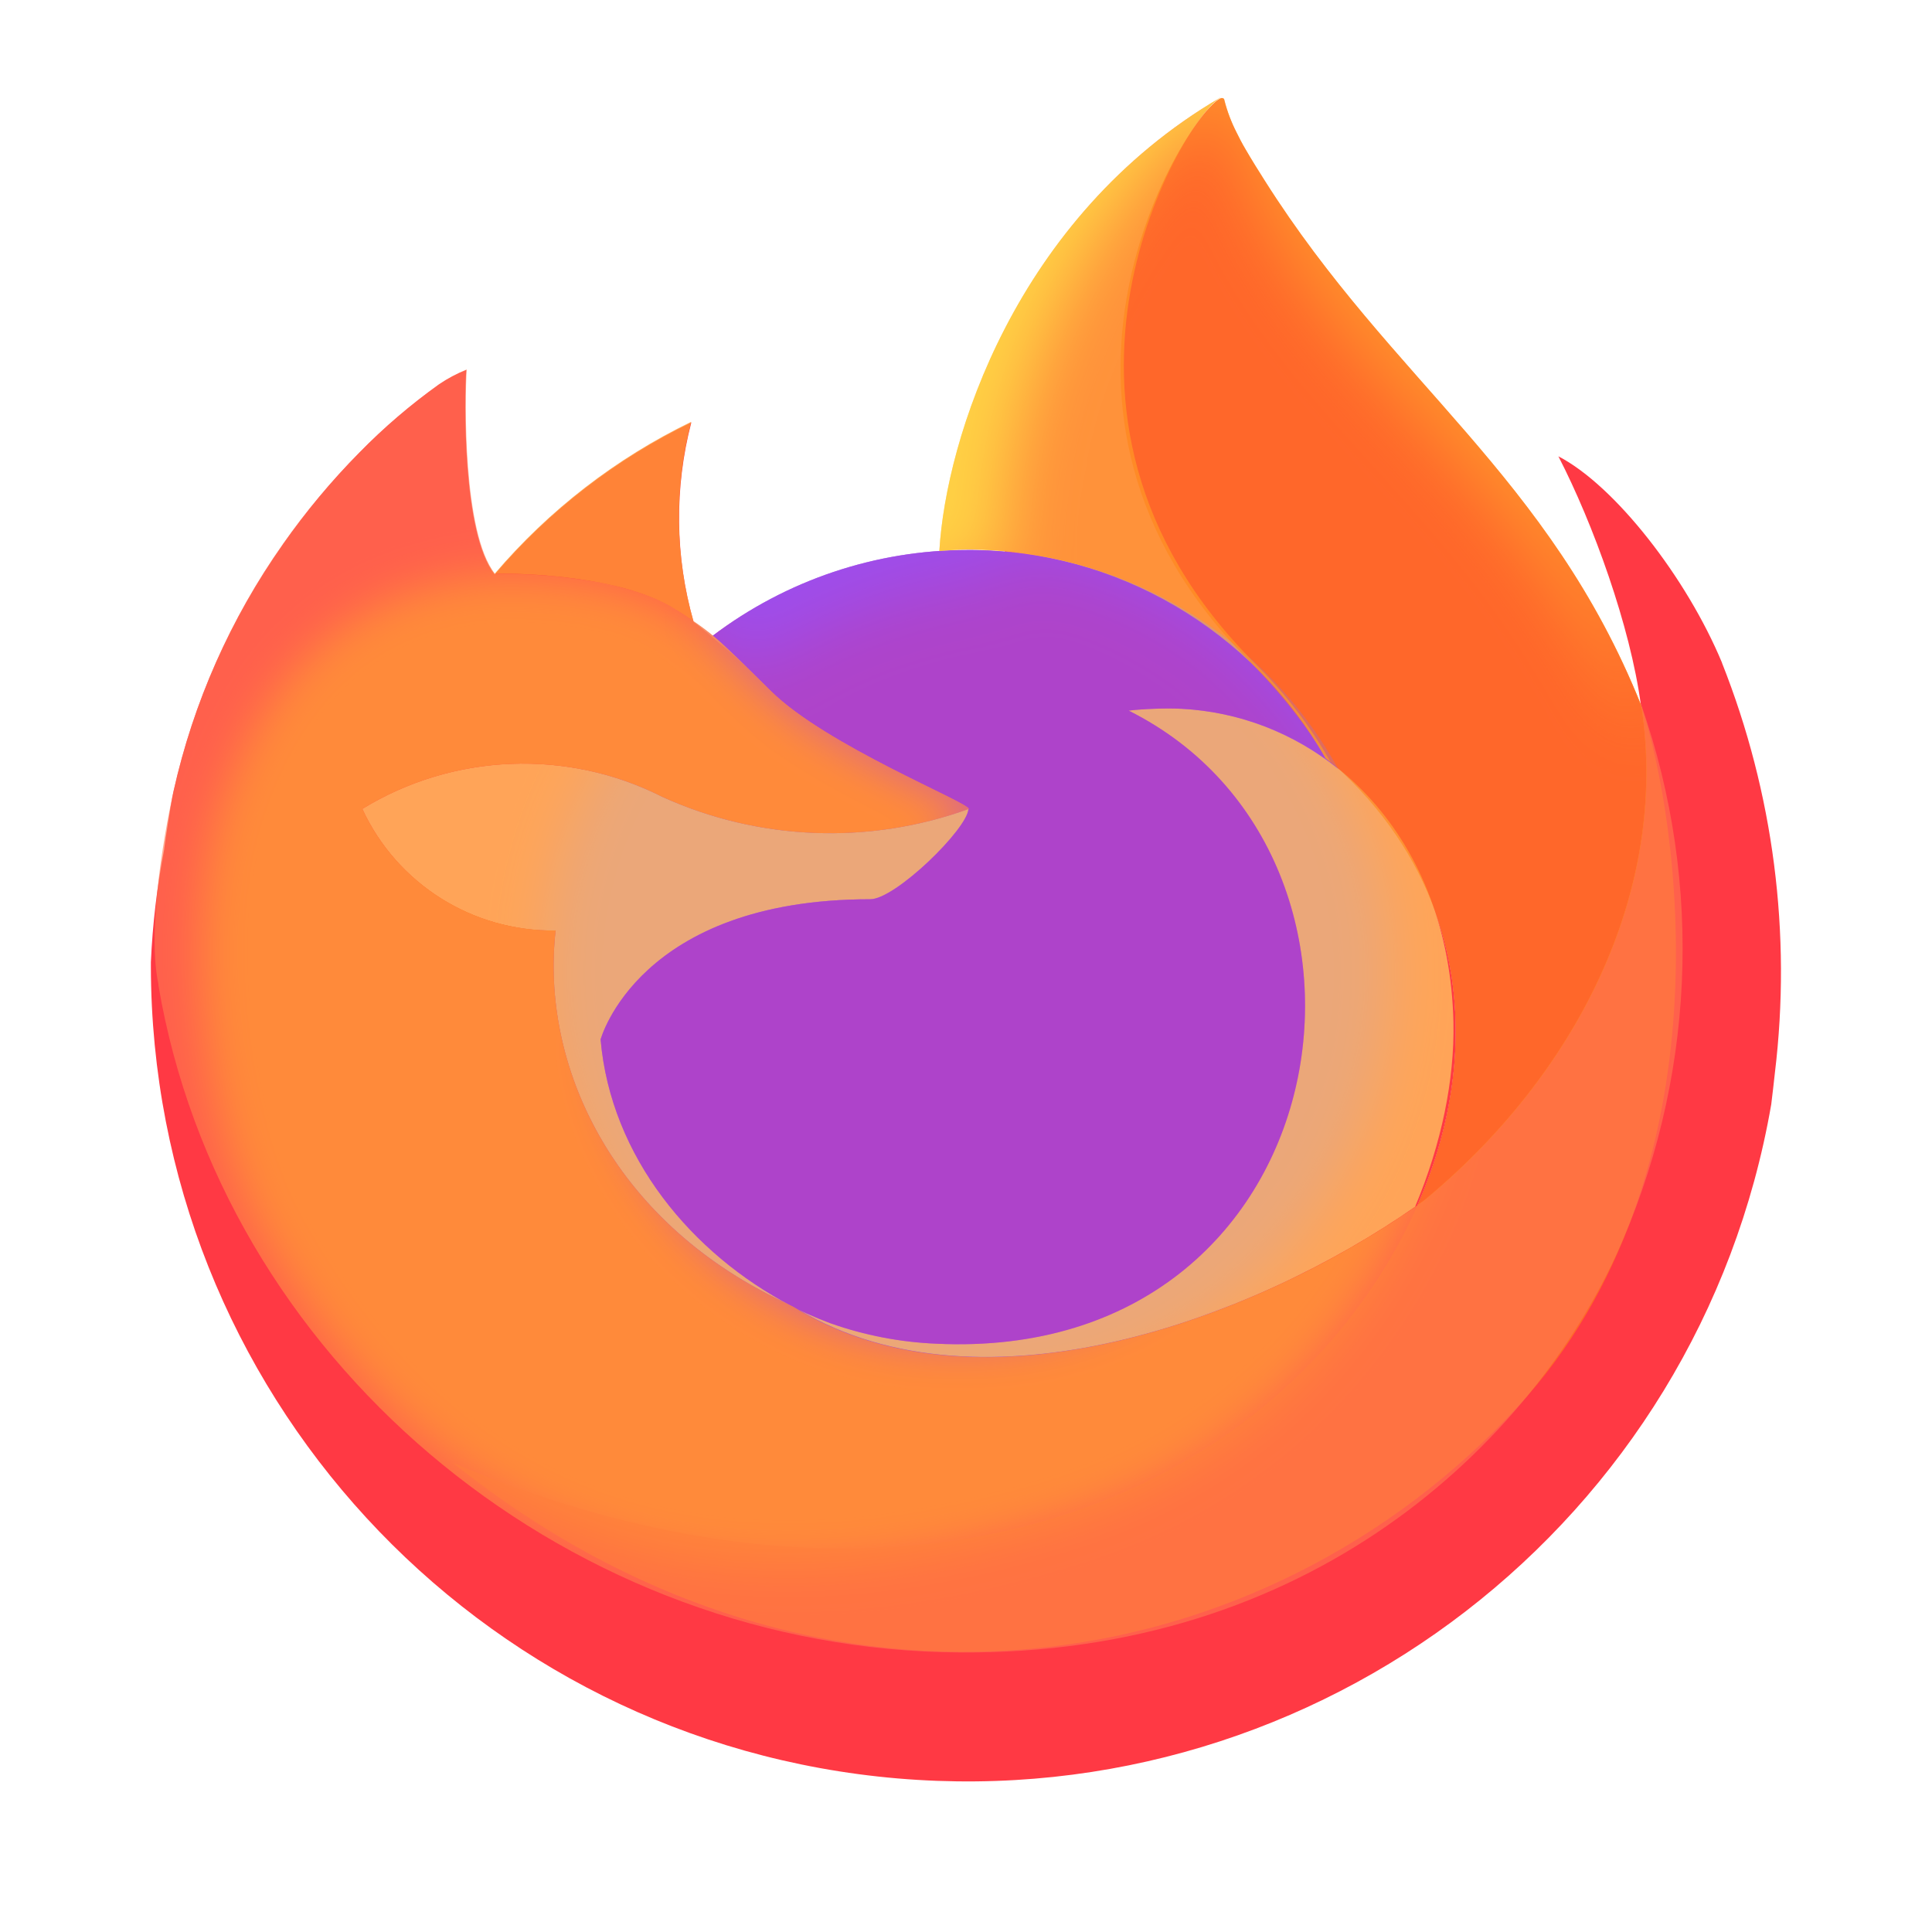
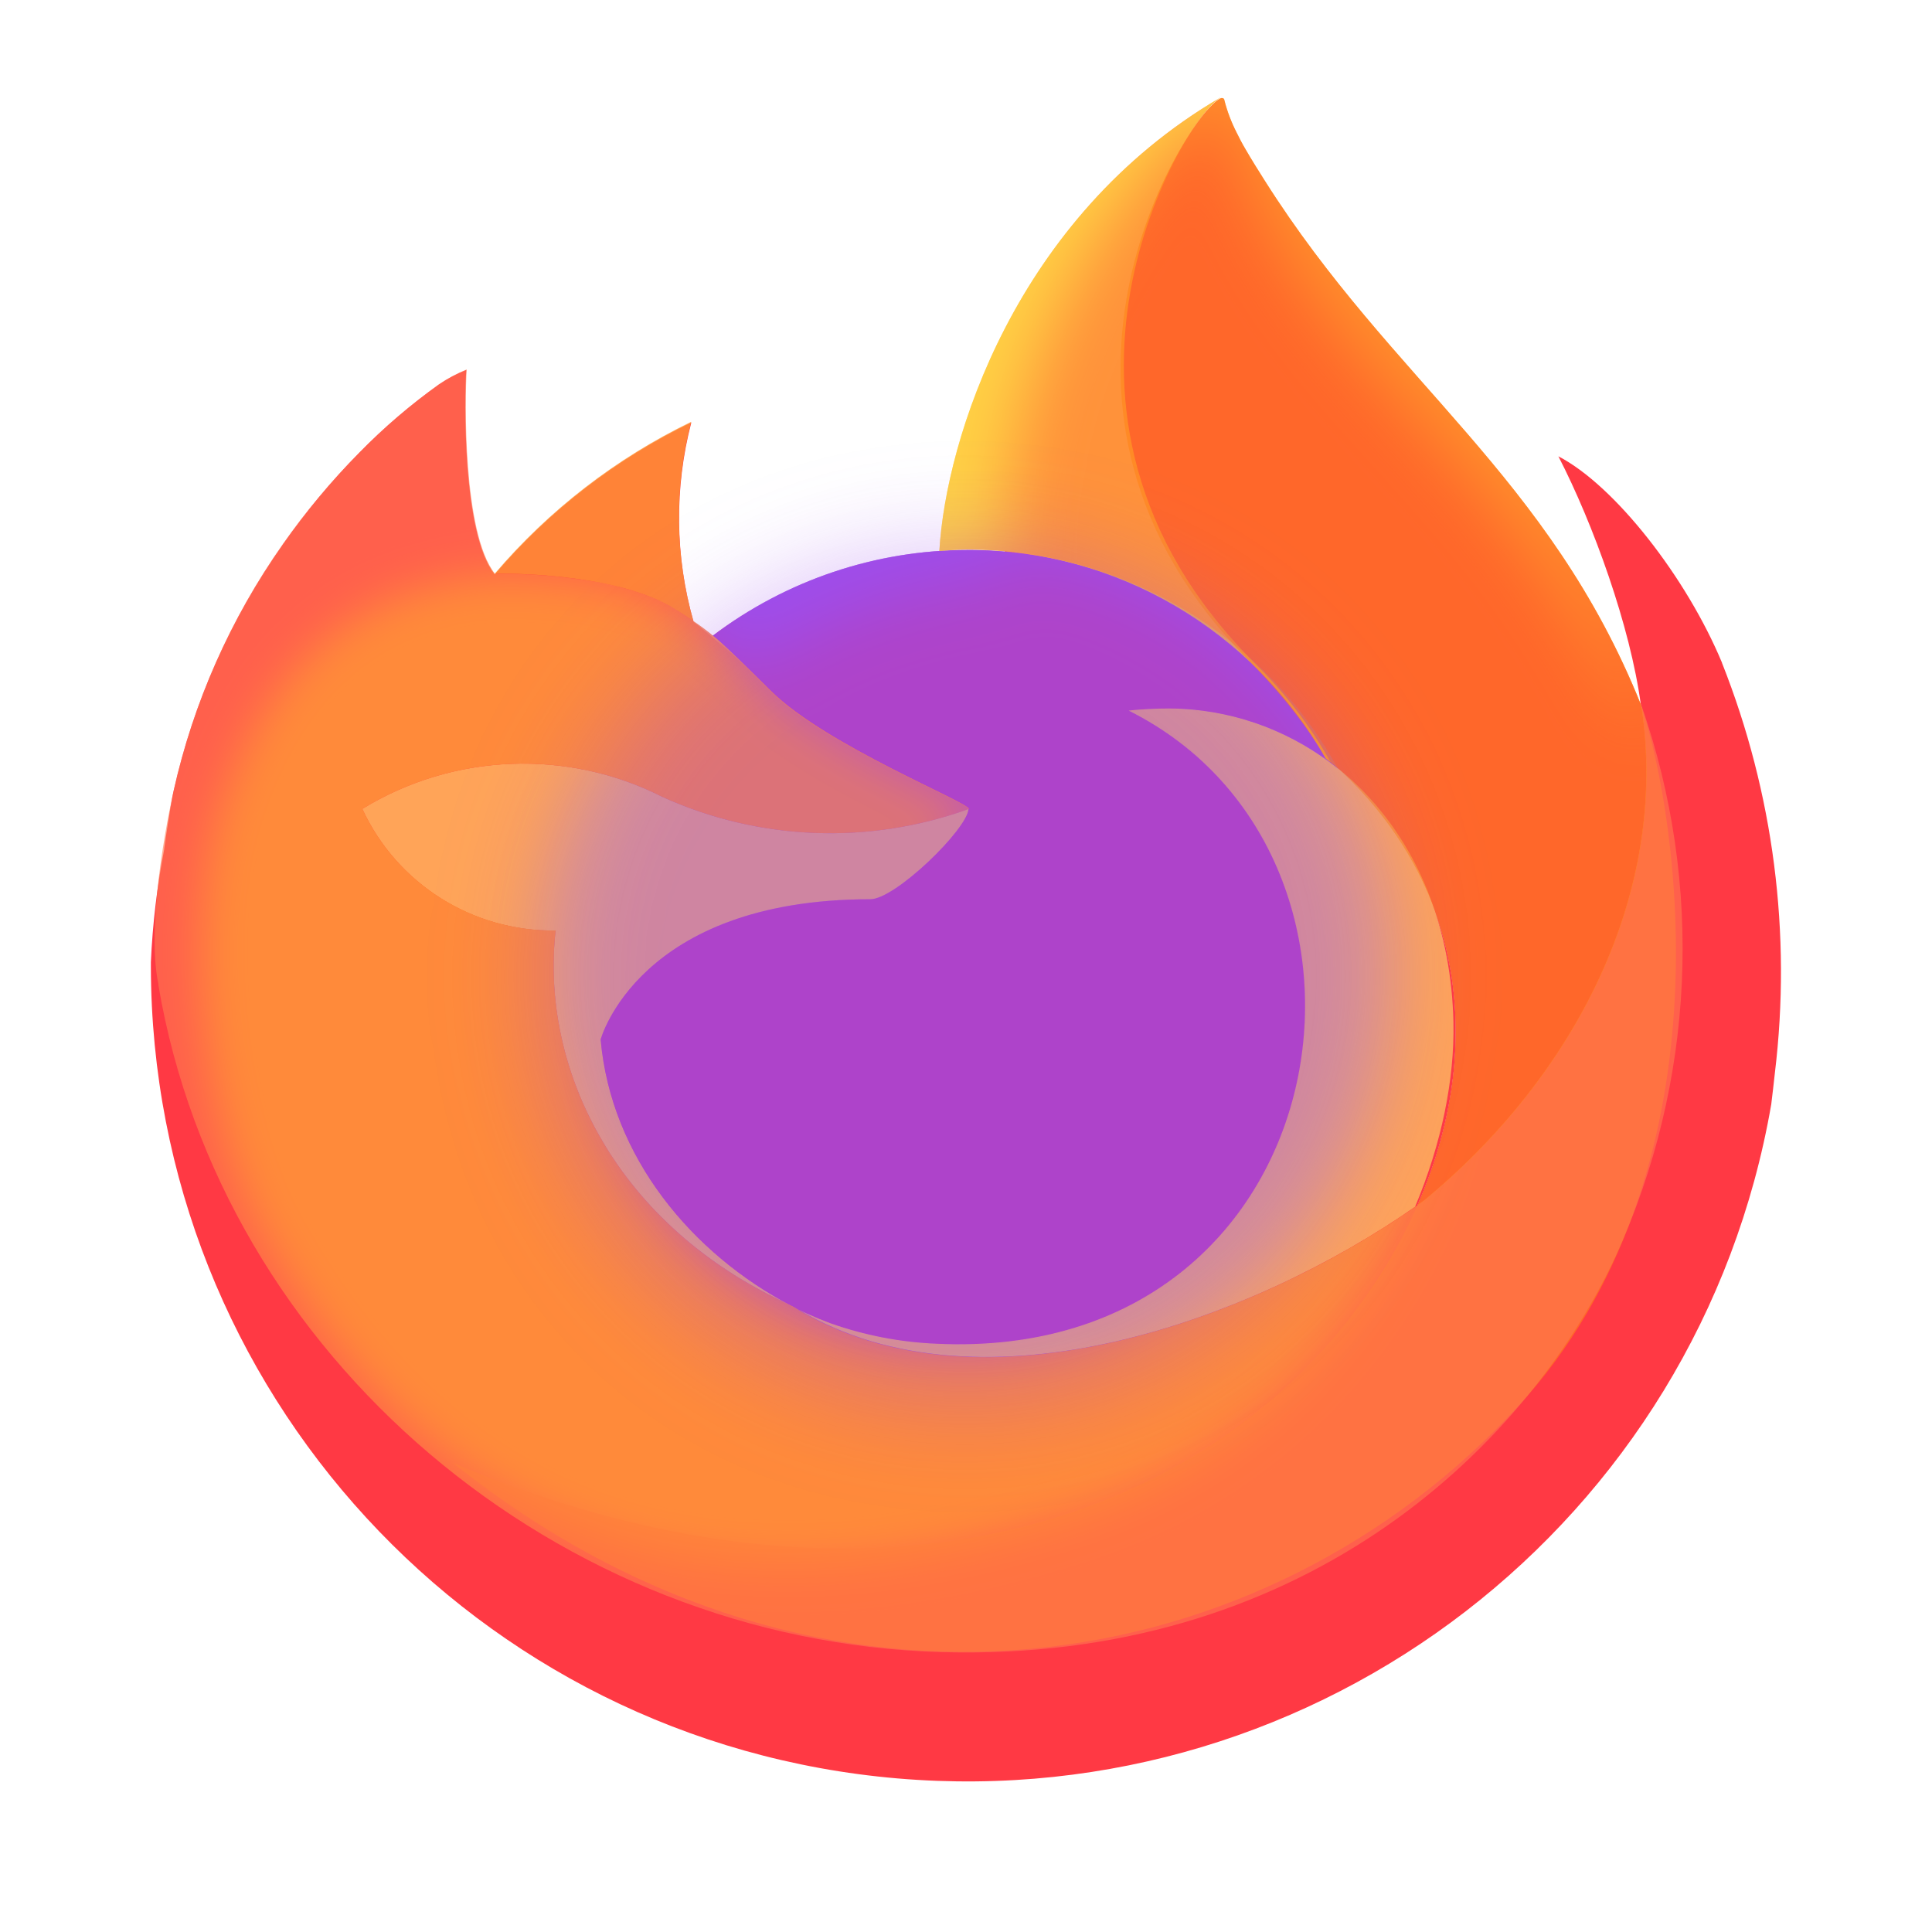
<svg xmlns="http://www.w3.org/2000/svg" width="64" height="64" version="1.1" viewBox="0 0 16.933 16.933">
  <defs>
    <filter id="filter918" x="-.043" y="-.054" width="1.086" height="1.109" color-interpolation-filters="sRGB">
      <feGaussianBlur stdDeviation="0.745" />
    </filter>
    <clipPath id="clipPath924">
      <path d="m5.247 32.628c2.086 12.328 13.259 21.741 25.944 22.1 11.739 0.332 19.239-6.483 22.337-13.131 2.624-5.746 2.925-12.283 0.841-18.246v-0.026c0-0.02-0.004-0.033 0-0.026l0.005 0.045c0.959 6.262-2.226 12.328-7.205 16.43-5.314 3.83-14.659 7.375-20.88 3.522-0.131-0.063-0.262-0.128-0.393-0.196-5.656-2.704-7.993-7.857-7.492-12.277-2.743 0.04-5.253-1.538-6.404-4.028 3.019-1.849 6.781-2.001 9.939-0.399 3.201 1.453 6.845 1.597 10.15 0.399-0.01-0.22-4.715-2.092-6.55-3.899-0.98-0.966-1.445-1.431-1.857-1.781-0.223-0.189-0.456-0.365-0.698-0.529-0.16-0.109-0.341-0.228-0.558-0.37-1.972-1.282-5.893-1.212-6.023-1.208h-0.013c-1.071-1.357-0.996-5.835-0.935-6.77-0.317 0.127-0.62 0.288-0.903 0.479-0.946 0.675-1.83 1.433-2.642 2.264-0.929 0.936-1.778 1.948-2.538 3.025v0.003-0.003c-1.738 2.464-2.971 5.248-3.627 8.191-0.013 0.055-0.974 4.254-0.5 6.432z" fill="#ff6333" opacity=".8" stroke-width=".698" />
    </clipPath>
    <filter id="filter945" x="-.049" y="-.047" width="1.098" height="1.095" color-interpolation-filters="sRGB">
      <feGaussianBlur stdDeviation="0.29" />
    </filter>
    <clipPath id="clipPath959">
      <path d="m10.695 0.855c-1.797 1.052-2.406 2.999-2.462 3.973 0.083-0.006 0.166-0.013 0.251-0.013a3.61 3.61 0 0 1 2.461 0.975 3.61 3.61 0 0 1 1e-3 0.001c0.002 0.002 4e-3 0.005 0.006 0.007 0.293 0.298 0.518 0.59 0.665 0.848 0.039 0.03 0.121 0.099 0.152 0.127 1.123 1.068 1.213 2.517 0.654 3.789 0.018-0.013 0.038-0.026 0.056-0.039 1.31-1.08 2.15-2.674 1.909-4.321-0.002-0.005-0.003-0.013-0.005-0.018-0.809-2.017-2.18-2.83-3.3-4.6-0.057-0.09-0.113-0.179-0.168-0.274-0.032-0.054-0.057-0.103-0.079-0.148-0.046-0.09-0.083-0.185-0.107-0.283 7.9e-5 -0.009-0.007-0.017-0.016-0.018-0.004-0.001-0.009-0.001-0.013 0-9.53e-4 0-0.003 0.002-0.004 0.002-0.001 3.6512e-4 -0.004 0.002-0.005 0.003-0.042 0.02-0.119 0.104-0.209 0.229 0.089-0.129 0.166-0.215 0.209-0.235z" fill="#000000" opacity=".8" stroke-width=".185" />
    </clipPath>
    <filter id="filter1004" x="-.081" y="-.081" width="1.162" height="1.162" color-interpolation-filters="sRGB">
      <feGaussianBlur stdDeviation="0.25" />
    </filter>
    <clipPath id="clipPath1010">
      <path d="m4.09 3.238c-0.084 0.034-0.164 0.076-0.239 0.127-0.25 0.179-0.484 0.379-0.699 0.599-0.246 0.248-0.47 0.515-0.671 0.8-0.46 0.652-0.786 1.389-0.96 2.167-0.004 0.015-0.258 1.126-0.133 1.702h5.16e-4c0.552 3.262 3.508 5.752 6.864 5.847 3.106 0.088 5.09-1.715 5.91-3.474 0.693-1.518 0.773-3.244 0.225-4.819 0.249 1.653-0.593 3.253-1.907 4.337-0.025 0.018-0.053 0.035-0.078 0.053-0.087 0.061-0.177 0.121-0.271 0.181 0.094-0.06 0.184-0.12 0.271-0.181 0.234-0.557 0.346-1.118 0.336-1.615-0.034-1.606-1.091-2.681-2.385-2.75-0.141-0.007-0.355 0.003-0.461 0.017 2.573 1.286 1.882 5.716-1.683 5.548-0.317-0.013-0.631-0.073-0.931-0.179-0.07-0.026-0.14-0.055-0.21-0.086-0.023-0.01-0.046-0.022-0.068-0.033 1.313 0.78 3.131 0.346 4.521-0.372 0.107-0.055 0.211-0.112 0.312-0.17 0.099-0.057 0.194-0.115 0.287-0.173-0.093 0.059-0.188 0.116-0.287 0.173-0.101 0.058-0.205 0.115-0.312 0.17-1.39 0.718-3.208 1.151-4.521 0.372-0.014-0.009-0.03-0.014-0.044-0.023-0.007-0.004-0.014-0.007-0.022-0.011-0.867-0.453-1.581-1.302-1.67-2.333h-5.291e-4s0.33-1.23 2.364-1.23c0.22 0 0.849-0.613 0.86-0.791l0.002-0.001c-0.003-0.058-1.248-0.553-1.733-1.031-0.259-0.256-0.382-0.379-0.491-0.471-0.059-0.05-0.12-0.096-0.184-0.14-0.042-0.029-0.09-0.06-0.147-0.098-0.099-0.064-0.22-0.113-0.346-0.154-0.021-0.007-0.042-0.015-0.064-0.021-0.033-0.01-0.065-0.02-0.098-0.028-0.066-0.018-0.132-0.032-0.199-0.044-6.879e-4 -1.241e-4 -0.001-3.969e-4 -0.002-5.292e-4 -0.061-0.011-0.121-0.019-0.18-0.027-0.006-7.937e-4 -0.012-0.002-0.018-0.003-0.047-0.006-0.086-0.01-0.13-0.014-0.012-0.001-0.021-0.001-0.033-0.003-0.28-0.026-0.508-0.026-0.523-0.026h-0.004c-0.283-0.359-0.263-1.544-0.247-1.791zm10.298 2.949c-5.29e-4 -0.003-5.03e-4 -0.007-1e-3 -0.01l-0.002-0.012c-0.001-0.002 0 0.001 0 0.007v0.007c9.52e-4 0.003 0.002 0.006 0.003 0.008zm-9.911 0.508c-0.227 0.009-0.452 0.047-0.671 0.113 0.219-0.066 0.444-0.104 0.671-0.113zm-1.01 0.841c0.116 0.132 0.25 0.245 0.398 0.338-0.147-0.093-0.281-0.206-0.398-0.338zm2.426 3.223c0.067 0.062 0.137 0.122 0.21 0.18 0.22 0.174 0.469 0.331 0.75 0.465-0.281-0.134-0.53-0.291-0.75-0.465-0.073-0.058-0.143-0.118-0.21-0.18z" fill="#000000" opacity=".8" stroke-width=".185" />
    </clipPath>
    <filter id="filter1018" x="-.049" y="-.047" width="1.097" height="1.095" color-interpolation-filters="sRGB">
      <feGaussianBlur stdDeviation="1.093" />
    </filter>
    <clipPath id="clipPath1024">
      <path d="m32.062 18.219a14 14 0 0 0-8.453 2.842c0.023 0.019 0.049 0.035 0.072 0.055 0.412 0.349 0.877 0.815 1.857 1.781 1.834 1.806 6.54 3.679 6.551 3.898l-0.008 0.004c-0.043 0.672-2.421 2.99-3.252 2.99-7.688 1e-6 -8.935 4.65-8.935 4.65h2e-3c0.338 3.894 3.036 7.104 6.312 8.816 0.027 0.013 0.055 0.028 0.082 0.041 0.054 0.033 0.112 0.056 0.166 0.088 0.086 0.042 0.172 0.084 0.258 0.123 0.265 0.118 0.528 0.227 0.793 0.326 1.132 0.4 2.318 0.629 3.518 0.678 13.475 0.632 16.085-16.109 6.361-20.971 0.4-0.052 1.208-0.091 1.742-0.062 1.937 0.102 3.728 0.809 5.199 1.992a14 14 0 0 0-12.266-7.252zm8.609 25.039c-0.709 0.278-1.425 0.543-2.158 0.762 0.733-0.219 1.448-0.482 2.156-0.76a14 14 0 0 0 2e-3 -2e-3z" fill="#9a46eb" opacity=".8" stroke-linecap="round" stroke-linejoin="round" stroke-width="1.615" style="paint-order:stroke fill markers" />
    </clipPath>
+     <filter id="filter4100" x="-.147" y="-.147" width="1.294" height="1.294" color-interpolation-filters="sRGB">
+       <feGaussianBlur stdDeviation="0.455" />
+     </filter>
+     <clipPath id="clipPath4104">
+       <path d="m0 0v17.198h17.198v-17.198zm8.483 4.82a3.704 3.704 0 0 1 3.245 1.919c-0.389-0.313-0.863-0.5-1.376-0.527-0.141-0.007-0.355 0.003-0.461 0.017 2.573 1.286 1.882 5.716-1.683 5.548-0.317-0.013-0.631-0.073-0.931-0.179-0.07-0.026-0.14-0.055-0.21-0.086-0.023-0.01-0.046-0.022-0.068-0.033-0.014-0.009-0.03-0.014-0.044-0.023-0.007-0.004-0.014-0.007-0.022-0.011-0.867-0.453-1.581-1.302-1.67-2.333h-5.292e-4s0.33-1.23 2.364-1.23c0.22 3e-7 0.849-0.613 0.86-0.791l0.002-0.001c-0.003-0.058-1.248-0.553-1.733-1.031-0.259-0.256-0.382-0.379-0.491-0.471-0.006-0.005-0.013-0.009-0.019-0.014a3.704 3.704 0 0 1 2.236-0.752z" fill="#9a46eb" opacity=".35" stroke-linecap="square" stroke-width=".529" />
+     </clipPath>
  </defs>
  <path transform="scale(.26458)" d="m32.062 18.219a14 14 0 0 0-8.453 2.842c0.023 0.019 0.049 0.035 0.072 0.055 0.412 0.349 0.877 0.815 1.857 1.781 1.834 1.806 6.54 3.679 6.551 3.898l-0.008 0.004c-0.043 0.672-2.421 2.99-3.252 2.99-7.688 1e-6 -8.935 4.65-8.935 4.65h0.002c0.338 3.894 3.036 7.104 6.312 8.816 0.027 0.013 0.055 0.028 0.082 0.041 0.054 0.033 0.112 0.056 0.166 0.088 0.086 0.042 0.172 0.084 0.258 0.123 0.265 0.118 0.528 0.227 0.793 0.326 1.132 0.4 2.318 0.629 3.518 0.678 13.475 0.632 16.085-16.109 6.361-20.971 0.4-0.052 1.208-0.091 1.742-0.062 1.937 0.102 3.728 0.809 5.199 1.992a14 14 0 0 0-12.266-7.252zm8.609 25.039c-0.709 0.278-1.425 0.543-2.158 0.762 0.733-0.219 1.448-0.482 2.156-0.76a14 14 0 0 0 0.002-0.002z" fill="#9a46eb" opacity=".8" stroke-linecap="round" stroke-linejoin="round" stroke-width="1.615" style="paint-order:stroke fill markers" />
  <path transform="scale(.26458)" d="m39.996 3.662c-0.009 0.007-0.018 0.014-0.027 0.021-0.11 0.133-0.221 0.268-0.348 0.451 0.137-0.192 0.259-0.338 0.375-0.473zm-24.551 8.592c-0.317 0.127-0.619 0.287-0.902 0.479-0.946 0.675-1.83 1.433-2.643 2.264-0.926 0.938-1.771 1.954-2.527 3.033v0.002c-1.738 2.464-2.971 5.245-3.627 8.188l-0.037 0.18c-0.051 0.238-0.234 1.429-0.266 1.688 0 0.02-0.004 0.038-0.006 0.059-0.237 1.23-0.384 2.475-0.439 3.727v0.141c0.02 14.027 10.766 25.708 24.742 26.898 13.976 1.19 26.541-8.507 28.934-22.328 0.045-0.349 0.081-0.693 0.121-1.045 0.557-4.602-0.044-9.271-1.752-13.58l0.002-0.002c-1.175-2.826-3.556-5.877-5.422-6.842 1.151 2.229 2.385 5.634 2.732 8.232 0.004 0.009 0.008 0.018 0.012 0.027 0.006 0.018 0.012 0.05 0.018 0.068 0.911 6.227-2.262 12.251-7.215 16.332-0.068 0.049-0.144 0.098-0.213 0.146 2.112-4.807 1.771-10.282-2.473-14.32-0.118-0.108-0.426-0.368-0.574-0.48-0.554-0.973-1.405-2.079-2.514-3.205-0.008-0.008-0.015-0.017-0.023-0.025a13.644 13.644 0 0 0-0.004-0.004 13.644 13.644 0 0 0-8.084-3.629c0.002 0.26 0.001 0.521 0.016 0.779-2.712 0.186-6.343 1.429-8.479 3.111-0.223-0.189-1.604-1.381-1.846-1.545-0.616-2.156-0.642-4.44-0.076-6.609-2.494 1.208-4.71 2.921-6.508 5.029h-0.012c-1.072-1.355-0.997-5.832-0.936-6.768zm10.441 30.863c0.126 0.061 0.245 0.126 0.375 0.184l0.02 0.014c-0.131-0.063-0.263-0.127-0.395-0.195v-0.002z" clip-path="url(#clipPath1024)" fill="#ff3944" filter="url(#filter1018)" stroke-width=".698" />
  <path d="m11.618 6.646c0.015 0.011 0.03 0.022 0.044 0.033a3.894 3.894 0 0 0-0.664-0.866c-2.223-2.223-0.583-4.821-0.306-4.953l0.003-0.004c-1.797 1.052-2.406 2.999-2.462 3.973 0.083-0.006 0.166-0.013 0.251-0.013a3.61 3.61 0 0 1 3.134 1.83z" fill="#ffcd34" opacity=".8" stroke-width=".185" />
  <path d="m11.617 6.646c0.039 0.03 0.121 0.098 0.152 0.127 1.65 1.57 1.074 3.962-0.523 5.406-1.597 1.444-4.215 1.94-7.276 0.642 3.267 2.612 7.133 1.898 9.332-0.492 1.886-2.05 1.407-5.164 1.083-6.146-0.809-2.017-2.18-2.83-3.3-4.6-0.057-0.09-0.113-0.179-0.168-0.274-0.032-0.054-0.057-0.103-0.079-0.148-0.046-0.09-0.082-0.185-0.107-0.283 7.9e-5 -0.009-0.007-0.017-0.016-0.018-0.004-0.001-0.009-0.001-0.013 0-9.59e-4 0-0.002 0.002-0.004 0.002-0.001 3.6604e-4 -0.004 0.002-0.005 0.003-0.277 0.131-1.962 2.71 0.261 4.933 0.293 0.298 0.518 0.59 0.665 0.848z" fill="#ff8619" opacity=".8" stroke-width=".185" />
  <path transform="scale(.26458)" d="m39.996 3.662c-0.009 0.007-0.018 0.014-0.027 0.021-0.11 0.133-0.221 0.268-0.348 0.451 0.137-0.192 0.259-0.338 0.375-0.473zm-24.551 8.592c-0.317 0.127-0.619 0.287-0.902 0.479-0.946 0.675-1.83 1.433-2.643 2.264-0.926 0.938-1.771 1.954-2.527 3.033v0.002c-1.738 2.464-2.971 5.245-3.627 8.188l-0.037 0.18c-0.051 0.238-0.234 1.429-0.266 1.688 0 0.02-0.004 0.038-0.006 0.059-0.237 1.23-0.384 2.475-0.439 3.727v0.141c0.02 14.027 10.766 25.708 24.742 26.898 13.976 1.19 26.541-8.507 28.934-22.328 0.045-0.349 0.081-0.693 0.121-1.045 0.557-4.602-0.044-9.271-1.752-13.58l0.002-0.002c-1.175-2.826-3.556-5.877-5.422-6.842 1.151 2.229 2.385 5.634 2.732 8.232 0.004 0.009 0.008 0.018 0.012 0.027 0.006 0.018 0.012 0.05 0.018 0.068 0.911 6.227-2.262 12.251-7.215 16.332-0.068 0.049-0.144 0.098-0.213 0.146 2.112-4.807 1.771-10.282-2.473-14.32-0.033-0.03-0.104-0.086-0.158-0.133a14 14 0 0 1 0.002 0.004c-1.471-1.183-3.262-1.89-5.199-1.992-0.534-0.028-1.342 0.01-1.742 0.062 9.724 4.862 7.114 21.603-6.361 20.971-1.2-0.049-2.385-0.277-3.518-0.678-0.265-0.099-0.528-0.208-0.793-0.326-0.086-0.039-0.172-0.081-0.258-0.123-0.054-0.032-0.112-0.055-0.166-0.088-0.027-0.013-0.055-0.028-0.082-0.041-3.276-1.713-5.974-4.922-6.312-8.816h-0.002s1.248-4.65 8.935-4.65c0.831 0 3.209-2.318 3.252-2.99l0.008-0.004c-0.01-0.22-4.716-2.092-6.551-3.898-0.649-0.64-0.899-0.867-1.23-1.18-0.498-0.426-1.157-0.997-1.332-1.115-0.616-2.156-0.642-4.44-0.076-6.609-2.494 1.208-4.71 2.921-6.508 5.029h-0.012c-1.072-1.355-0.997-5.832-0.936-6.768zm17.84 6.002c3.5e-5 0.006-3.3e-5 0.012 0 0.018a14 14 0 0 1 2.359 0.412 13.644 13.644 0 0 0-2.359-0.43zm2.359 0.43a14 14 0 0 1 0.199 0.055 13.644 13.644 0 0 0-0.199-0.055zm-9.758 24.432c0.126 0.061 0.245 0.126 0.375 0.184l0.02 0.014c-0.131-0.063-0.263-0.127-0.395-0.195v-0.002zm14.783 0.143c-0.709 0.277-1.423 0.541-2.156 0.76 0.733-0.219 1.448-0.482 2.156-0.76z" fill="#ff3944" stroke-width=".698" />
  <path d="m15.093 5.809c-0.311-0.748-0.941-1.555-1.435-1.81 0.352 0.682 0.735 1.781 0.749 2.483-1.312-2.791-3.098-3.204-3.693-5.621-1.195 0.907-1.989 2.631-1.903 4.176-0.717 0.049-1.678 0.378-2.243 0.823-0.059-0.05-0.425-0.366-0.489-0.409-0.163-0.57-0.17-1.174-0.02-1.748-0.66 0.32-1.246 0.773-1.722 1.331h-0.003c-0.284-0.358-0.264-1.543-0.247-1.791-0.084 0.034-0.164 0.076-0.239 0.127-0.25 0.179-0.484 0.379-0.699 0.599-0.245 0.248-0.469 0.517-0.669 0.802v8.715e-4 -8.715e-4c-0.46 0.652-0.786 1.389-0.96 2.167l-0.01 0.047c-0.013 0.063-0.062 0.378-0.07 0.447 0 0.005-0.001 0.01-0.002 0.016-0.063 0.325-0.101 0.655-0.116 0.986v0.037c0.005 3.711 2.848 6.802 6.546 7.117 3.698 0.315 7.022-2.25 7.655-5.907 0.012-0.092 0.022-0.184 0.032-0.277 0.147-1.218-0.012-2.453-0.464-3.593zm-8.244 5.599c0.033 0.016 0.065 0.033 0.099 0.049l0.005 0.004c-0.035-0.017-0.069-0.034-0.104-0.052z" clip-path="url(#clipPath959)" fill="#ff3944" filter="url(#filter945)" stroke-width=".185" />
  <circle cx="8.483" cy="8.524" r="3.704" clip-path="url(#clipPath1010)" fill="#9a46eb" filter="url(#filter1004)" stroke-linecap="round" stroke-linejoin="round" stroke-width=".427" style="paint-order:stroke fill markers" />
  <path transform="scale(.26458)" d="m17.434 19.037c0.315 0.014 0.668 0.038 1.072 0.078-0.358-0.034-0.714-0.064-1.072-0.078zm1.553 0.131c0.496 0.064 1.013 0.154 1.522 0.281-0.497-0.133-1.008-0.216-1.522-0.281zm1.893 0.387c0.083 0.024 0.161 0.054 0.242 0.08-0.08-0.028-0.161-0.055-0.242-0.08zm18.25 3.924c-0.534-0.028-1.342 0.01-1.742 0.062 9.724 4.862 7.114 21.603-6.361 20.971-1.2-0.049-2.385-0.277-3.518-0.678-0.265-0.099-0.528-0.208-0.793-0.326-0.086-0.039-0.172-0.081-0.258-0.123 6.109 3.628 15.108 0.307 20.418-3.41 0.884-2.104 1.309-4.227 1.27-6.104-0.127-6.071-4.122-10.134-9.016-10.393zm-22.211 1.824c-1.713 0.069-3.409 0.567-4.918 1.492 1.151 2.49 3.661 4.07 6.404 4.029-0.501 4.42 1.836 9.572 7.492 12.275 0.104 0.054 0.209 0.106 0.312 0.156-3.276-1.713-5.974-4.922-6.312-8.816h-0.002s1.248-4.65 8.935-4.65c0.831 0 3.209-2.318 3.252-2.99l0.008-0.004c-3.306 1.198-6.949 1.055-10.15-0.398-1.579-0.801-3.309-1.163-5.021-1.094z" fill="#ffbf5c" opacity=".8" stroke-width=".698" />
  <circle cx="296.65" cy="5.757" r="0" enable-background="new" fill="#d5d3cf" opacity=".8" stroke-width=".872" />
  <path transform="scale(.26458)" d="m32.062 18.219a14 14 0 0 0-8.453 2.842c0.023 0.019 0.049 0.035 0.072 0.055 0.412 0.349 0.877 0.815 1.857 1.781 1.834 1.806 6.54 3.679 6.551 3.898l-0.008 0.004c-0.043 0.672-2.421 2.99-3.252 2.99-7.688 1e-6 -8.935 4.65-8.935 4.65h0.002c0.338 3.894 3.036 7.104 6.312 8.816 0.027 0.013 0.055 0.028 0.082 0.041 0.054 0.033 0.112 0.056 0.166 0.088 0.086 0.042 0.172 0.084 0.258 0.123 0.265 0.118 0.528 0.227 0.793 0.326 1.132 0.4 2.318 0.629 3.518 0.678 13.475 0.632 16.085-16.109 6.361-20.971 0.4-0.052 1.208-0.091 1.742-0.062 1.937 0.102 3.728 0.809 5.199 1.992a14 14 0 0 0-12.266-7.252zm8.609 25.039c-0.709 0.278-1.425 0.543-2.158 0.762 0.733-0.219 1.448-0.482 2.156-0.76a14 14 0 0 0 0.002-0.002z" fill="#9a46eb" opacity=".8" stroke-linecap="round" stroke-linejoin="round" stroke-width="1.615" style="paint-order:stroke fill markers" />
  <path transform="scale(.26458)" d="m7.306 26.656c-1.456 4.369-0.349 11.133 1.257 14.105 4.726 8.747 12.886 13.983 26.842 9.622 8.72-2.724 12.861-10.775 12.741-16.512-0.127-6.071-4.122-10.133-9.016-10.392-0.534-0.028-1.343 0.009-1.743 0.062 9.724 4.862 7.114 21.603-6.361 20.971-1.2-0.049-2.385-0.277-3.518-0.678-0.265-0.099-0.528-0.208-0.793-0.326-0.114-0.052-0.227-0.107-0.34-0.162-0.025-0.016-0.061-0.033-0.084-0.049-0.024-0.011-0.048-0.024-0.072-0.035-3.281-1.712-5.984-4.924-6.322-8.822h-2e-3s1.248-4.65 8.935-4.65c0.831 0 3.209-2.318 3.252-2.99l0.008-0.004c-0.01-0.22-4.716-2.092-6.551-3.898-0.98-0.966-1.445-1.432-1.857-1.781-0.223-0.188-0.456-0.364-0.697-0.527-0.16-0.109-0.34-0.229-0.557-0.371-1.829-1.038-3.985-1.202-6.037-1.209-5.44 0.442-7.885 4.048-9.085 7.648z" clip-path="url(#clipPath924)" fill="#ffa316" filter="url(#filter918)" stroke-width=".698" />
  <path d="m11.618 6.646c0.015 0.011 0.03 0.022 0.044 0.033a3.894 3.894 0 0 0-0.664-0.866c-2.223-2.223-0.583-4.821-0.306-4.953l0.003-0.004c-1.797 1.052-2.406 2.999-2.462 3.973 0.083-0.006 0.166-0.013 0.251-0.013a3.61 3.61 0 0 1 3.134 1.83z" fill="#ffcd34" opacity=".6" stroke-width=".185" />
  <path d="m5.93 5.347c0.058 0.037 0.106 0.069 0.148 0.098a3.316 3.316 0 0 1-0.02-1.748 5.298 5.298 0 0 0-1.722 1.331c0.035-8.715e-4 1.072-0.02 1.594 0.32z" fill="#ff9633" opacity=".8" stroke-width=".185" />
  <path d="m11.617 6.646c0.039 0.03 0.121 0.098 0.152 0.127 1.65 1.57 1.074 3.962-0.523 5.406-1.597 1.444-4.215 1.94-7.276 0.642 3.267 2.612 7.133 1.898 9.332-0.492 1.886-2.05 1.407-5.164 1.083-6.146-0.809-2.017-2.18-2.83-3.3-4.6-0.057-0.09-0.113-0.179-0.168-0.274-0.032-0.054-0.057-0.103-0.079-0.148-0.046-0.09-0.082-0.185-0.107-0.283 7.9e-5 -0.009-0.007-0.017-0.016-0.018-0.004-0.001-0.009-0.001-0.013 0-9.59e-4 0-0.002 0.002-0.004 0.002-0.001 3.6604e-4 -0.004 0.002-0.005 0.003-0.277 0.131-1.962 2.71 0.261 4.933 0.293 0.298 0.518 0.59 0.665 0.848z" fill="#ff8619" opacity=".6" stroke-width=".185" />
  <path d="m1.388 8.633c0.552 3.262 3.508 5.752 6.864 5.847 3.106 0.088 5.09-1.715 5.91-3.474 0.694-1.52 0.774-3.25 0.223-4.827v-0.007c0-0.005-0.001-0.009 0-0.007l0.001 0.012c0.254 1.657-0.589 3.262-1.906 4.347-1.406 1.013-3.878 1.951-5.524 0.932-0.035-0.017-0.069-0.034-0.104-0.052-1.496-0.715-2.115-2.079-1.982-3.248-0.726 0.011-1.39-0.407-1.694-1.066 0.799-0.489 1.794-0.529 2.63-0.106 0.847 0.385 1.811 0.422 2.686 0.106-0.003-0.058-1.248-0.554-1.733-1.032-0.259-0.256-0.382-0.379-0.491-0.471-0.059-0.05-0.121-0.097-0.185-0.14-0.042-0.029-0.09-0.06-0.148-0.098-0.522-0.339-1.559-0.321-1.594-0.32h-0.003c-0.283-0.359-0.264-1.544-0.247-1.791-0.084 0.034-0.164 0.076-0.239 0.127-0.25 0.179-0.484 0.379-0.699 0.599-0.246 0.248-0.47 0.515-0.671 0.8v8.715e-4 -8.715e-4c-0.46 0.652-0.786 1.389-0.96 2.167-0.004 0.015-0.258 1.126-0.132 1.702z" fill="#ff7a52" opacity=".6" stroke-width=".185" />
  <circle cx="-15.774" cy="13.461" r="0" enable-background="new" fill="#d5d3cf" opacity=".8" stroke-width=".872" />
+   <circle cx="8.456" cy="8.559" r="3.713" clip-path="url(#clipPath4104)" fill="#9a46eb" filter="url(#filter4100)" opacity=".35" stroke-linecap="square" stroke-width=".571" />
</svg>
